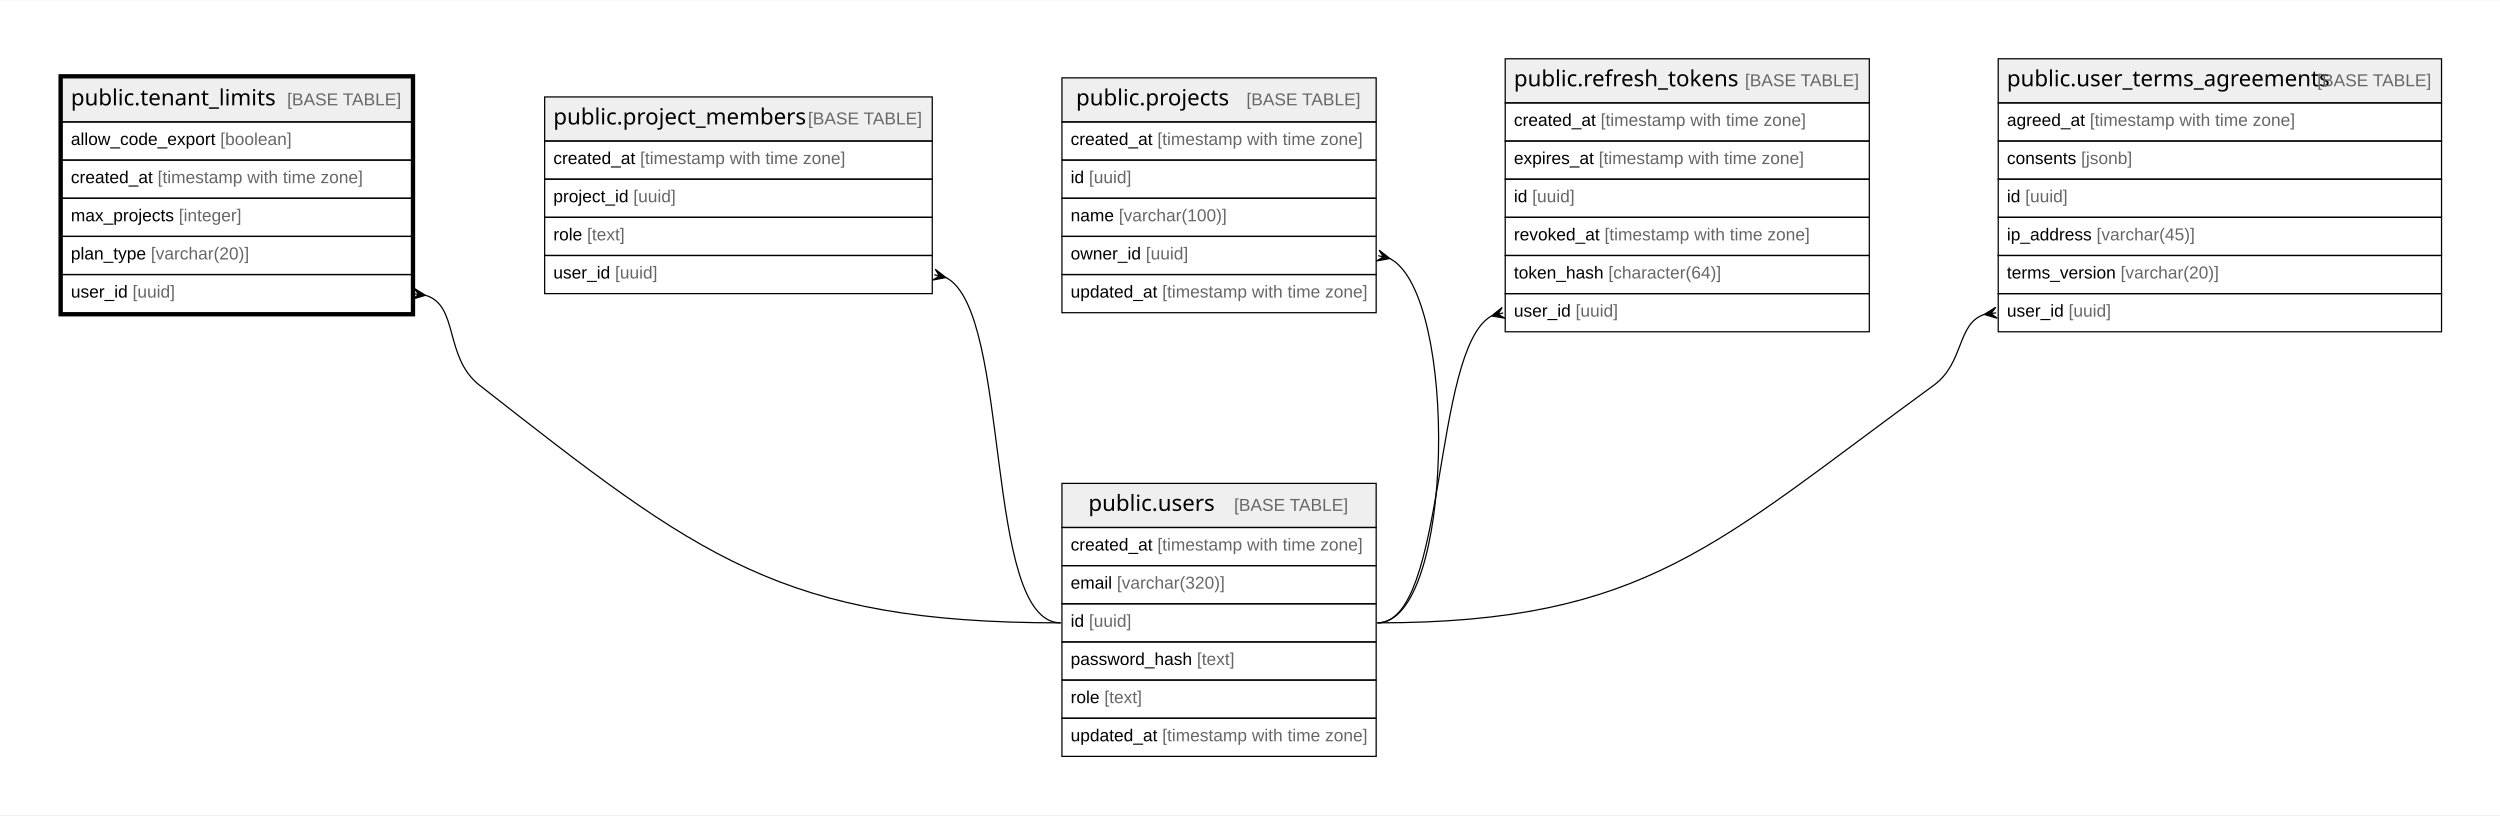
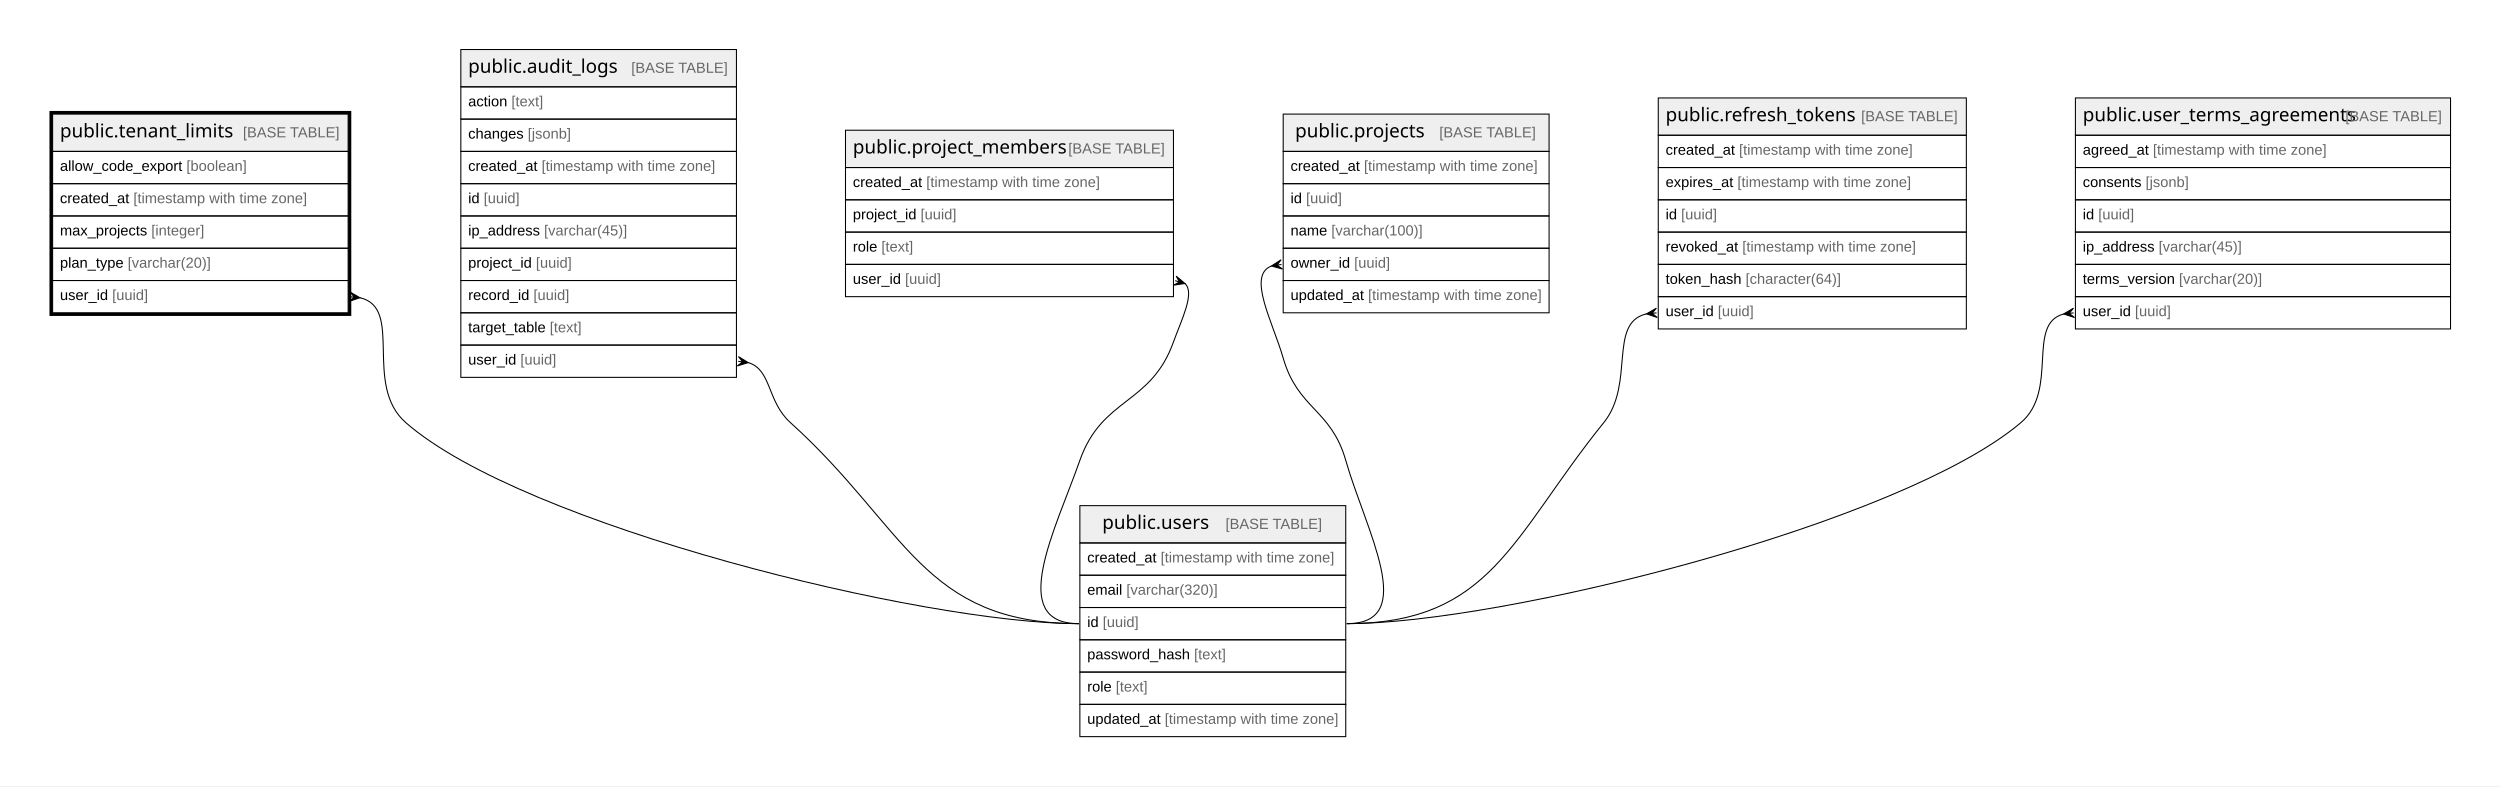
- <svg xmlns="http://www.w3.org/2000/svg" width="2018pt" height="658pt" viewBox="0.00 0.00 2018.34 657.60">
-   <g id="graph0" class="graph" transform="scale(1 1) rotate(0) translate(4 653.6)">
-     <polygon fill="white" stroke="none" points="-4,4 -4,-653.6 2014.34,-653.6 2014.34,4 -4,4" />
+ <svg xmlns="http://www.w3.org/2000/svg" width="2385pt" height="750pt" viewBox="0.00 0.00 2385.34 750.00">
+   <g id="graph0" class="graph" transform="scale(1 1) rotate(0) translate(4 746)">
+     <polygon fill="white" stroke="none" points="-4,4 -4,-746 2381.34,-746 2381.34,4 -4,4" />
    <g id="node1" class="node">
-       <polygon fill="#efefef" stroke="none" points="46.2,-555.4 46.2,-591 328.17,-591 328.17,-555.4 46.2,-555.4" />
-       <polygon fill="none" stroke="black" points="46.2,-555.4 46.2,-591 328.17,-591 328.17,-555.4 46.2,-555.4" />
-       <text text-anchor="start" x="53.2" y="-568.8" font-family="Arial Bold" font-size="18.00">public.tenant_limits</text>
-       <text text-anchor="start" x="196.68" y="-568.8" font-family="Arial" font-size="14.00">    </text>
-       <text text-anchor="start" x="227.8" y="-568.8" font-family="Arial" font-size="14.00" fill="#666666">[BASE TABLE]</text>
-       <polygon fill="none" stroke="black" points="46.2,-524.6 46.2,-555.4 328.17,-555.4 328.17,-524.6 46.2,-524.6" />
-       <text text-anchor="start" x="53.2" y="-536.8" font-family="Arial" font-size="14.00">allow_code_export </text>
-       <text text-anchor="start" x="173.83" y="-536.8" font-family="Arial" font-size="14.00" fill="#666666">[boolean]</text>
-       <polygon fill="none" stroke="black" points="46.2,-493.8 46.2,-524.6 328.17,-524.6 328.17,-493.8 46.2,-493.8" />
-       <text text-anchor="start" x="53.2" y="-506" font-family="Arial" font-size="14.00">created_at </text>
-       <text text-anchor="start" x="123.25" y="-506" font-family="Arial" font-size="14.00" fill="#666666">[timestamp with time zone]</text>
-       <polygon fill="none" stroke="black" points="46.2,-463 46.2,-493.8 328.17,-493.8 328.17,-463 46.2,-463" />
-       <text text-anchor="start" x="53.2" y="-475.2" font-family="Arial" font-size="14.00">max_projects </text>
-       <text text-anchor="start" x="140.34" y="-475.2" font-family="Arial" font-size="14.00" fill="#666666">[integer]</text>
-       <polygon fill="none" stroke="black" points="46.2,-432.2 46.2,-463 328.17,-463 328.17,-432.2 46.2,-432.2" />
-       <text text-anchor="start" x="53.2" y="-444.4" font-family="Arial" font-size="14.00">plan_type </text>
-       <text text-anchor="start" x="117.81" y="-444.4" font-family="Arial" font-size="14.00" fill="#666666">[varchar(20)]</text>
-       <polygon fill="none" stroke="black" points="46.2,-401.4 46.2,-432.2 328.17,-432.2 328.17,-401.4 46.2,-401.4" />
-       <text text-anchor="start" x="53.2" y="-413.6" font-family="Arial" font-size="14.00">user_id </text>
-       <text text-anchor="start" x="103.01" y="-413.6" font-family="Arial" font-size="14.00" fill="#666666">[uuid]</text>
-       <polygon fill="none" stroke="black" stroke-width="3" points="44.7,-399.9 44.7,-592.5 329.67,-592.5 329.67,-399.9 44.7,-399.9" />
+       <polygon fill="#efefef" stroke="none" points="46.2,-601.6 46.2,-637.2 328.17,-637.2 328.17,-601.6 46.2,-601.6" />
+       <polygon fill="none" stroke="black" points="46.2,-601.6 46.2,-637.2 328.17,-637.2 328.17,-601.6 46.2,-601.6" />
+       <text text-anchor="start" x="53.2" y="-615" font-family="Arial Bold" font-size="18.00">public.tenant_limits</text>
+       <text text-anchor="start" x="196.68" y="-615" font-family="Arial" font-size="14.00">    </text>
+       <text text-anchor="start" x="227.8" y="-615" font-family="Arial" font-size="14.00" fill="#666666">[BASE TABLE]</text>
+       <polygon fill="none" stroke="black" points="46.2,-570.8 46.2,-601.6 328.17,-601.6 328.17,-570.8 46.2,-570.8" />
+       <text text-anchor="start" x="53.2" y="-583" font-family="Arial" font-size="14.00">allow_code_export </text>
+       <text text-anchor="start" x="173.83" y="-583" font-family="Arial" font-size="14.00" fill="#666666">[boolean]</text>
+       <polygon fill="none" stroke="black" points="46.2,-540 46.2,-570.8 328.17,-570.8 328.17,-540 46.2,-540" />
+       <text text-anchor="start" x="53.2" y="-552.2" font-family="Arial" font-size="14.00">created_at </text>
+       <text text-anchor="start" x="123.25" y="-552.2" font-family="Arial" font-size="14.00" fill="#666666">[timestamp with time zone]</text>
+       <polygon fill="none" stroke="black" points="46.2,-509.2 46.2,-540 328.17,-540 328.17,-509.2 46.2,-509.2" />
+       <text text-anchor="start" x="53.2" y="-521.4" font-family="Arial" font-size="14.00">max_projects </text>
+       <text text-anchor="start" x="140.34" y="-521.4" font-family="Arial" font-size="14.00" fill="#666666">[integer]</text>
+       <polygon fill="none" stroke="black" points="46.2,-478.4 46.2,-509.2 328.17,-509.2 328.17,-478.4 46.2,-478.4" />
+       <text text-anchor="start" x="53.2" y="-490.6" font-family="Arial" font-size="14.00">plan_type </text>
+       <text text-anchor="start" x="117.81" y="-490.6" font-family="Arial" font-size="14.00" fill="#666666">[varchar(20)]</text>
+       <polygon fill="none" stroke="black" points="46.2,-447.6 46.2,-478.4 328.17,-478.4 328.17,-447.6 46.2,-447.6" />
+       <text text-anchor="start" x="53.2" y="-459.8" font-family="Arial" font-size="14.00">user_id </text>
+       <text text-anchor="start" x="103.01" y="-459.8" font-family="Arial" font-size="14.00" fill="#666666">[uuid]</text>
+       <polygon fill="none" stroke="black" stroke-width="3" points="44.7,-446.1 44.7,-638.7 329.67,-638.7 329.67,-446.1 44.7,-446.1" />
    </g>
    <g id="node2" class="node">
-       <polygon fill="#efefef" stroke="none" points="853.34,-228 853.34,-263.6 1107.03,-263.6 1107.03,-228 853.34,-228" />
-       <polygon fill="none" stroke="black" points="853.34,-228 853.34,-263.6 1107.03,-263.6 1107.03,-228 853.34,-228" />
-       <text text-anchor="start" x="874.7" y="-241.4" font-family="Arial Bold" font-size="18.00">public.users</text>
-       <text text-anchor="start" x="961.18" y="-241.4" font-family="Arial" font-size="14.00">    </text>
-       <text text-anchor="start" x="992.3" y="-241.4" font-family="Arial" font-size="14.00" fill="#666666">[BASE TABLE]</text>
-       <polygon fill="none" stroke="black" points="853.34,-197.2 853.34,-228 1107.03,-228 1107.03,-197.2 853.34,-197.2" />
-       <text text-anchor="start" x="860.34" y="-209.4" font-family="Arial" font-size="14.00">created_at </text>
-       <text text-anchor="start" x="930.39" y="-209.4" font-family="Arial" font-size="14.00" fill="#666666">[timestamp with time zone]</text>
-       <polygon fill="none" stroke="black" points="853.34,-166.4 853.34,-197.2 1107.03,-197.2 1107.03,-166.4 853.34,-166.4" />
-       <text text-anchor="start" x="860.34" y="-178.6" font-family="Arial" font-size="14.00">email </text>
-       <text text-anchor="start" x="897.69" y="-178.6" font-family="Arial" font-size="14.00" fill="#666666">[varchar(320)]</text>
-       <polygon fill="none" stroke="black" points="853.34,-135.6 853.34,-166.4 1107.03,-166.4 1107.03,-135.6 853.34,-135.6" />
-       <text text-anchor="start" x="860.34" y="-147.8" font-family="Arial" font-size="14.00">id </text>
-       <text text-anchor="start" x="875.13" y="-147.8" font-family="Arial" font-size="14.00" fill="#666666">[uuid]</text>
-       <polygon fill="none" stroke="black" points="853.34,-104.8 853.34,-135.6 1107.03,-135.6 1107.03,-104.8 853.34,-104.8" />
-       <text text-anchor="start" x="860.34" y="-117" font-family="Arial" font-size="14.00">password_hash </text>
-       <text text-anchor="start" x="962.3" y="-117" font-family="Arial" font-size="14.00" fill="#666666">[text]</text>
-       <polygon fill="none" stroke="black" points="853.34,-74 853.34,-104.8 1107.03,-104.8 1107.03,-74 853.34,-74" />
-       <text text-anchor="start" x="860.34" y="-86.2" font-family="Arial" font-size="14.00">role </text>
-       <text text-anchor="start" x="887.58" y="-86.2" font-family="Arial" font-size="14.00" fill="#666666">[text]</text>
-       <polygon fill="none" stroke="black" points="853.34,-43.2 853.34,-74 1107.03,-74 1107.03,-43.2 853.34,-43.2" />
-       <text text-anchor="start" x="860.34" y="-55.4" font-family="Arial" font-size="14.00">updated_at </text>
-       <text text-anchor="start" x="934.3" y="-55.4" font-family="Arial" font-size="14.00" fill="#666666">[timestamp with time zone]</text>
+       <polygon fill="#efefef" stroke="none" points="1026.34,-228 1026.34,-263.6 1280.03,-263.6 1280.03,-228 1026.34,-228" />
+       <polygon fill="none" stroke="black" points="1026.34,-228 1026.34,-263.6 1280.03,-263.6 1280.03,-228 1026.34,-228" />
+       <text text-anchor="start" x="1047.7" y="-241.4" font-family="Arial Bold" font-size="18.00">public.users</text>
+       <text text-anchor="start" x="1134.18" y="-241.4" font-family="Arial" font-size="14.00">    </text>
+       <text text-anchor="start" x="1165.3" y="-241.4" font-family="Arial" font-size="14.00" fill="#666666">[BASE TABLE]</text>
+       <polygon fill="none" stroke="black" points="1026.34,-197.2 1026.34,-228 1280.03,-228 1280.03,-197.2 1026.34,-197.2" />
+       <text text-anchor="start" x="1033.34" y="-209.4" font-family="Arial" font-size="14.00">created_at </text>
+       <text text-anchor="start" x="1103.39" y="-209.4" font-family="Arial" font-size="14.00" fill="#666666">[timestamp with time zone]</text>
+       <polygon fill="none" stroke="black" points="1026.34,-166.4 1026.34,-197.2 1280.03,-197.2 1280.03,-166.4 1026.34,-166.4" />
+       <text text-anchor="start" x="1033.34" y="-178.6" font-family="Arial" font-size="14.00">email </text>
+       <text text-anchor="start" x="1070.69" y="-178.6" font-family="Arial" font-size="14.00" fill="#666666">[varchar(320)]</text>
+       <polygon fill="none" stroke="black" points="1026.34,-135.6 1026.34,-166.4 1280.03,-166.4 1280.03,-135.6 1026.34,-135.6" />
+       <text text-anchor="start" x="1033.34" y="-147.8" font-family="Arial" font-size="14.00">id </text>
+       <text text-anchor="start" x="1048.13" y="-147.8" font-family="Arial" font-size="14.00" fill="#666666">[uuid]</text>
+       <polygon fill="none" stroke="black" points="1026.34,-104.8 1026.34,-135.6 1280.03,-135.6 1280.03,-104.8 1026.34,-104.8" />
+       <text text-anchor="start" x="1033.34" y="-117" font-family="Arial" font-size="14.00">password_hash </text>
+       <text text-anchor="start" x="1135.3" y="-117" font-family="Arial" font-size="14.00" fill="#666666">[text]</text>
+       <polygon fill="none" stroke="black" points="1026.34,-74 1026.34,-104.8 1280.03,-104.8 1280.03,-74 1026.34,-74" />
+       <text text-anchor="start" x="1033.34" y="-86.2" font-family="Arial" font-size="14.00">role </text>
+       <text text-anchor="start" x="1060.58" y="-86.2" font-family="Arial" font-size="14.00" fill="#666666">[text]</text>
+       <polygon fill="none" stroke="black" points="1026.34,-43.2 1026.34,-74 1280.03,-74 1280.03,-43.2 1026.34,-43.2" />
+       <text text-anchor="start" x="1033.34" y="-55.4" font-family="Arial" font-size="14.00">updated_at </text>
+       <text text-anchor="start" x="1107.3" y="-55.4" font-family="Arial" font-size="14.00" fill="#666666">[timestamp with time zone]</text>
    </g>
    <g id="edge1" class="edge">
-       <path fill="none" stroke="black" d="M339.5,-415.47C366.71,-407.48 354.25,-365.45 383.19,-342.8 560.57,-203.94 627.08,-151 852.34,-151" />
-       <polygon fill="black" stroke="black" points="339.42,-415.48 328.93,-412.29 334.13,-416.16 329.83,-416.71 329.83,-416.71 329.83,-416.71 334.13,-416.16 330.08,-421.22 339.42,-415.48" />
+       <path fill="none" stroke="black" d="M339.48,-461.96C381.69,-452.35 342.05,-378.83 383.19,-342.8 495.22,-244.67 876.41,-151 1025.34,-151" />
+       <polygon fill="black" stroke="black" points="339.45,-461.96 329.05,-458.49 334.15,-462.5 329.84,-462.93 329.84,-462.93 329.84,-462.93 334.15,-462.5 329.96,-467.44 339.45,-461.96" />
    </g>
    <g id="node3" class="node">
-       <polygon fill="#efefef" stroke="none" points="435.72,-540 435.72,-575.6 748.65,-575.6 748.65,-540 435.72,-540" />
-       <polygon fill="none" stroke="black" points="435.72,-540 435.72,-575.6 748.65,-575.6 748.65,-540 435.72,-540" />
-       <text text-anchor="start" x="442.72" y="-553.4" font-family="Arial Bold" font-size="18.00">public.project_members</text>
-       <text text-anchor="start" x="617.16" y="-553.4" font-family="Arial" font-size="14.00">    </text>
-       <text text-anchor="start" x="648.28" y="-553.4" font-family="Arial" font-size="14.00" fill="#666666">[BASE TABLE]</text>
-       <polygon fill="none" stroke="black" points="435.72,-509.2 435.72,-540 748.65,-540 748.65,-509.2 435.72,-509.2" />
-       <text text-anchor="start" x="442.72" y="-521.4" font-family="Arial" font-size="14.00">created_at </text>
-       <text text-anchor="start" x="512.77" y="-521.4" font-family="Arial" font-size="14.00" fill="#666666">[timestamp with time zone]</text>
-       <polygon fill="none" stroke="black" points="435.72,-478.4 435.72,-509.2 748.65,-509.2 748.65,-478.4 435.72,-478.4" />
-       <text text-anchor="start" x="442.72" y="-490.6" font-family="Arial" font-size="14.00">project_id </text>
-       <text text-anchor="start" x="507.31" y="-490.6" font-family="Arial" font-size="14.00" fill="#666666">[uuid]</text>
-       <polygon fill="none" stroke="black" points="435.72,-447.6 435.72,-478.4 748.65,-478.4 748.65,-447.6 435.72,-447.6" />
-       <text text-anchor="start" x="442.72" y="-459.8" font-family="Arial" font-size="14.00">role </text>
-       <text text-anchor="start" x="469.95" y="-459.8" font-family="Arial" font-size="14.00" fill="#666666">[text]</text>
-       <polygon fill="none" stroke="black" points="435.72,-416.8 435.72,-447.6 748.65,-447.6 748.65,-416.8 435.72,-416.8" />
-       <text text-anchor="start" x="442.72" y="-429" font-family="Arial" font-size="14.00">user_id </text>
-       <text text-anchor="start" x="492.52" y="-429" font-family="Arial" font-size="14.00" fill="#666666">[uuid]</text>
+       <polygon fill="#efefef" stroke="none" points="435.7,-663.2 435.7,-698.8 698.67,-698.8 698.67,-663.2 435.7,-663.2" />
+       <polygon fill="none" stroke="black" points="435.7,-663.2 435.7,-698.8 698.67,-698.8 698.67,-663.2 435.7,-663.2" />
+       <text text-anchor="start" x="442.7" y="-676.6" font-family="Arial Bold" font-size="18.00">public.audit_logs</text>
+       <text text-anchor="start" x="567.18" y="-676.6" font-family="Arial" font-size="14.00">    </text>
+       <text text-anchor="start" x="598.3" y="-676.6" font-family="Arial" font-size="14.00" fill="#666666">[BASE TABLE]</text>
+       <polygon fill="none" stroke="black" points="435.7,-632.4 435.7,-663.2 698.67,-663.2 698.67,-632.4 435.7,-632.4" />
+       <text text-anchor="start" x="442.7" y="-644.6" font-family="Arial" font-size="14.00">action </text>
+       <text text-anchor="start" x="483.94" y="-644.6" font-family="Arial" font-size="14.00" fill="#666666">[text]</text>
+       <polygon fill="none" stroke="black" points="435.7,-601.6 435.7,-632.4 698.67,-632.4 698.67,-601.6 435.7,-601.6" />
+       <text text-anchor="start" x="442.7" y="-613.8" font-family="Arial" font-size="14.00">changes </text>
+       <text text-anchor="start" x="499.52" y="-613.8" font-family="Arial" font-size="14.00" fill="#666666">[jsonb]</text>
+       <polygon fill="none" stroke="black" points="435.7,-570.8 435.7,-601.6 698.67,-601.6 698.67,-570.8 435.7,-570.8" />
+       <text text-anchor="start" x="442.7" y="-583" font-family="Arial" font-size="14.00">created_at </text>
+       <text text-anchor="start" x="512.74" y="-583" font-family="Arial" font-size="14.00" fill="#666666">[timestamp with time zone]</text>
+       <polygon fill="none" stroke="black" points="435.7,-540 435.7,-570.8 698.67,-570.8 698.67,-540 435.7,-540" />
+       <text text-anchor="start" x="442.7" y="-552.2" font-family="Arial" font-size="14.00">id </text>
+       <text text-anchor="start" x="457.48" y="-552.2" font-family="Arial" font-size="14.00" fill="#666666">[uuid]</text>
+       <polygon fill="none" stroke="black" points="435.7,-509.2 435.7,-540 698.67,-540 698.67,-509.2 435.7,-509.2" />
+       <text text-anchor="start" x="442.7" y="-521.4" font-family="Arial" font-size="14.00">ip_address </text>
+       <text text-anchor="start" x="515.08" y="-521.4" font-family="Arial" font-size="14.00" fill="#666666">[varchar(45)]</text>
+       <polygon fill="none" stroke="black" points="435.7,-478.4 435.7,-509.2 698.67,-509.2 698.67,-478.4 435.7,-478.4" />
+       <text text-anchor="start" x="442.7" y="-490.6" font-family="Arial" font-size="14.00">project_id </text>
+       <text text-anchor="start" x="507.29" y="-490.6" font-family="Arial" font-size="14.00" fill="#666666">[uuid]</text>
+       <polygon fill="none" stroke="black" points="435.7,-447.6 435.7,-478.4 698.67,-478.4 698.67,-447.6 435.7,-447.6" />
+       <text text-anchor="start" x="442.7" y="-459.8" font-family="Arial" font-size="14.00">record_id </text>
+       <text text-anchor="start" x="504.95" y="-459.8" font-family="Arial" font-size="14.00" fill="#666666">[uuid]</text>
+       <polygon fill="none" stroke="black" points="435.7,-416.8 435.7,-447.6 698.67,-447.6 698.67,-416.8 435.7,-416.8" />
+       <text text-anchor="start" x="442.7" y="-429" font-family="Arial" font-size="14.00">target_table </text>
+       <text text-anchor="start" x="520.53" y="-429" font-family="Arial" font-size="14.00" fill="#666666">[text]</text>
+       <polygon fill="none" stroke="black" points="435.7,-386 435.7,-416.8 698.67,-416.8 698.67,-386 435.7,-386" />
+       <text text-anchor="start" x="442.7" y="-398.2" font-family="Arial" font-size="14.00">user_id </text>
+       <text text-anchor="start" x="492.5" y="-398.2" font-family="Arial" font-size="14.00" fill="#666666">[uuid]</text>
    </g>
    <g id="edge2" class="edge">
-       <path fill="none" stroke="black" d="M759.73,-429.77C813.15,-402.28 789.46,-151 852.34,-151" />
-       <polygon fill="black" stroke="black" points="759.7,-429.78 748.92,-427.75 754.51,-431.03 750.3,-432.04 750.3,-432.04 750.3,-432.04 754.51,-431.03 751.03,-436.5 759.7,-429.78" />
+       <path fill="none" stroke="black" d="M709.79,-400.1C732.38,-393.5 727.55,-363.22 750.19,-342.8 860.86,-242.94 876.27,-151 1025.34,-151" />
+       <polygon fill="black" stroke="black" points="709.92,-400.08 699.43,-396.89 704.63,-400.76 700.34,-401.31 700.34,-401.31 700.34,-401.31 704.63,-400.76 700.58,-405.82 709.92,-400.08" />
    </g>
    <g id="node4" class="node">
-       <polygon fill="#efefef" stroke="none" points="853.34,-555.4 853.34,-591 1107.03,-591 1107.03,-555.4 853.34,-555.4" />
-       <polygon fill="none" stroke="black" points="853.34,-555.4 853.34,-591 1107.03,-591 1107.03,-555.4 853.34,-555.4" />
-       <text text-anchor="start" x="864.71" y="-568.8" font-family="Arial Bold" font-size="18.00">public.projects</text>
-       <text text-anchor="start" x="971.18" y="-568.8" font-family="Arial" font-size="14.00">    </text>
-       <text text-anchor="start" x="1002.29" y="-568.8" font-family="Arial" font-size="14.00" fill="#666666">[BASE TABLE]</text>
-       <polygon fill="none" stroke="black" points="853.34,-524.6 853.34,-555.4 1107.03,-555.4 1107.03,-524.6 853.34,-524.6" />
-       <text text-anchor="start" x="860.34" y="-536.8" font-family="Arial" font-size="14.00">created_at </text>
-       <text text-anchor="start" x="930.39" y="-536.8" font-family="Arial" font-size="14.00" fill="#666666">[timestamp with time zone]</text>
-       <polygon fill="none" stroke="black" points="853.34,-493.8 853.34,-524.6 1107.03,-524.6 1107.03,-493.8 853.34,-493.8" />
-       <text text-anchor="start" x="860.34" y="-506" font-family="Arial" font-size="14.00">id </text>
-       <text text-anchor="start" x="875.13" y="-506" font-family="Arial" font-size="14.00" fill="#666666">[uuid]</text>
-       <polygon fill="none" stroke="black" points="853.34,-463 853.34,-493.8 1107.03,-493.8 1107.03,-463 853.34,-463" />
-       <text text-anchor="start" x="860.34" y="-475.2" font-family="Arial" font-size="14.00">name </text>
-       <text text-anchor="start" x="899.25" y="-475.2" font-family="Arial" font-size="14.00" fill="#666666">[varchar(100)]</text>
-       <polygon fill="none" stroke="black" points="853.34,-432.2 853.34,-463 1107.03,-463 1107.03,-432.2 853.34,-432.2" />
-       <text text-anchor="start" x="860.34" y="-444.4" font-family="Arial" font-size="14.00">owner_id </text>
-       <text text-anchor="start" x="921.05" y="-444.4" font-family="Arial" font-size="14.00" fill="#666666">[uuid]</text>
-       <polygon fill="none" stroke="black" points="853.34,-401.4 853.34,-432.2 1107.03,-432.2 1107.03,-401.4 853.34,-401.4" />
-       <text text-anchor="start" x="860.34" y="-413.6" font-family="Arial" font-size="14.00">updated_at </text>
-       <text text-anchor="start" x="934.3" y="-413.6" font-family="Arial" font-size="14.00" fill="#666666">[timestamp with time zone]</text>
+       <polygon fill="#efefef" stroke="none" points="802.72,-586.2 802.72,-621.8 1115.65,-621.8 1115.65,-586.2 802.72,-586.2" />
+       <polygon fill="none" stroke="black" points="802.72,-586.2 802.72,-621.8 1115.65,-621.8 1115.65,-586.2 802.72,-586.2" />
+       <text text-anchor="start" x="809.72" y="-599.6" font-family="Arial Bold" font-size="18.00">public.project_members</text>
+       <text text-anchor="start" x="984.16" y="-599.6" font-family="Arial" font-size="14.00">    </text>
+       <text text-anchor="start" x="1015.28" y="-599.6" font-family="Arial" font-size="14.00" fill="#666666">[BASE TABLE]</text>
+       <polygon fill="none" stroke="black" points="802.72,-555.4 802.72,-586.2 1115.65,-586.2 1115.65,-555.4 802.72,-555.4" />
+       <text text-anchor="start" x="809.72" y="-567.6" font-family="Arial" font-size="14.00">created_at </text>
+       <text text-anchor="start" x="879.77" y="-567.6" font-family="Arial" font-size="14.00" fill="#666666">[timestamp with time zone]</text>
+       <polygon fill="none" stroke="black" points="802.72,-524.6 802.72,-555.4 1115.65,-555.4 1115.65,-524.6 802.72,-524.6" />
+       <text text-anchor="start" x="809.72" y="-536.8" font-family="Arial" font-size="14.00">project_id </text>
+       <text text-anchor="start" x="874.31" y="-536.8" font-family="Arial" font-size="14.00" fill="#666666">[uuid]</text>
+       <polygon fill="none" stroke="black" points="802.72,-493.8 802.72,-524.6 1115.65,-524.6 1115.65,-493.8 802.72,-493.8" />
+       <text text-anchor="start" x="809.72" y="-506" font-family="Arial" font-size="14.00">role </text>
+       <text text-anchor="start" x="836.95" y="-506" font-family="Arial" font-size="14.00" fill="#666666">[text]</text>
+       <polygon fill="none" stroke="black" points="802.72,-463 802.72,-493.8 1115.65,-493.8 1115.65,-463 802.72,-463" />
+       <text text-anchor="start" x="809.72" y="-475.2" font-family="Arial" font-size="14.00">user_id </text>
+       <text text-anchor="start" x="859.52" y="-475.2" font-family="Arial" font-size="14.00" fill="#666666">[uuid]</text>
    </g>
    <g id="edge3" class="edge">
-       <path fill="none" stroke="black" d="M1117.9,-445.21C1173.75,-417.14 1170.46,-151 1108.03,-151" />
-       <polygon fill="black" stroke="black" points="1118.07,-445.17 1107.29,-443.15 1112.89,-446.43 1108.68,-447.44 1108.68,-447.44 1108.68,-447.44 1112.89,-446.43 1109.41,-451.9 1118.07,-445.17" />
+       <path fill="none" stroke="black" d="M1126.43,-475.6C1136.7,-466.97 1122.91,-440.12 1115.65,-419.8 1094.13,-359.51 1047.55,-367.2 1026.34,-306.8 1003.41,-241.46 956.1,-151 1025.34,-151" />
+       <polygon fill="black" stroke="black" points="1126.59,-475.56 1115.74,-473.98 1121.46,-477.02 1117.3,-478.22 1117.3,-478.22 1117.3,-478.22 1121.46,-477.02 1118.21,-482.63 1126.59,-475.56" />
    </g>
    <g id="node5" class="node">
-       <polygon fill="#efefef" stroke="none" points="1211.21,-570.8 1211.21,-606.4 1505.16,-606.4 1505.16,-570.8 1211.21,-570.8" />
-       <polygon fill="none" stroke="black" points="1211.21,-570.8 1211.21,-606.4 1505.16,-606.4 1505.16,-570.8 1211.21,-570.8" />
-       <text text-anchor="start" x="1218.21" y="-584.2" font-family="Arial Bold" font-size="18.00">public.refresh_tokens</text>
-       <text text-anchor="start" x="1373.67" y="-584.2" font-family="Arial" font-size="14.00">    </text>
-       <text text-anchor="start" x="1404.78" y="-584.2" font-family="Arial" font-size="14.00" fill="#666666">[BASE TABLE]</text>
-       <polygon fill="none" stroke="black" points="1211.21,-540 1211.21,-570.8 1505.16,-570.8 1505.16,-540 1211.21,-540" />
-       <text text-anchor="start" x="1218.21" y="-552.2" font-family="Arial" font-size="14.00">created_at </text>
-       <text text-anchor="start" x="1288.26" y="-552.2" font-family="Arial" font-size="14.00" fill="#666666">[timestamp with time zone]</text>
-       <polygon fill="none" stroke="black" points="1211.21,-509.2 1211.21,-540 1505.16,-540 1505.16,-509.2 1211.21,-509.2" />
-       <text text-anchor="start" x="1218.21" y="-521.4" font-family="Arial" font-size="14.00">expires_at </text>
-       <text text-anchor="start" x="1286.7" y="-521.4" font-family="Arial" font-size="14.00" fill="#666666">[timestamp with time zone]</text>
-       <polygon fill="none" stroke="black" points="1211.21,-478.4 1211.21,-509.2 1505.16,-509.2 1505.16,-478.4 1211.21,-478.4" />
-       <text text-anchor="start" x="1218.21" y="-490.6" font-family="Arial" font-size="14.00">id </text>
-       <text text-anchor="start" x="1233" y="-490.6" font-family="Arial" font-size="14.00" fill="#666666">[uuid]</text>
-       <polygon fill="none" stroke="black" points="1211.21,-447.6 1211.21,-478.4 1505.16,-478.4 1505.16,-447.6 1211.21,-447.6" />
-       <text text-anchor="start" x="1218.21" y="-459.8" font-family="Arial" font-size="14.00">revoked_at </text>
-       <text text-anchor="start" x="1291.37" y="-459.8" font-family="Arial" font-size="14.00" fill="#666666">[timestamp with time zone]</text>
-       <polygon fill="none" stroke="black" points="1211.21,-416.8 1211.21,-447.6 1505.16,-447.6 1505.16,-416.8 1211.21,-416.8" />
-       <text text-anchor="start" x="1218.21" y="-429" font-family="Arial" font-size="14.00">token_hash </text>
-       <text text-anchor="start" x="1294.5" y="-429" font-family="Arial" font-size="14.00" fill="#666666">[character(64)]</text>
-       <polygon fill="none" stroke="black" points="1211.21,-386 1211.21,-416.8 1505.16,-416.8 1505.16,-386 1211.21,-386" />
-       <text text-anchor="start" x="1218.21" y="-398.2" font-family="Arial" font-size="14.00">user_id </text>
-       <text text-anchor="start" x="1268.02" y="-398.2" font-family="Arial" font-size="14.00" fill="#666666">[uuid]</text>
+       <polygon fill="#efefef" stroke="none" points="1220.34,-601.6 1220.34,-637.2 1474.03,-637.2 1474.03,-601.6 1220.34,-601.6" />
+       <polygon fill="none" stroke="black" points="1220.34,-601.6 1220.34,-637.2 1474.03,-637.2 1474.03,-601.6 1220.34,-601.6" />
+       <text text-anchor="start" x="1231.71" y="-615" font-family="Arial Bold" font-size="18.00">public.projects</text>
+       <text text-anchor="start" x="1338.18" y="-615" font-family="Arial" font-size="14.00">    </text>
+       <text text-anchor="start" x="1369.29" y="-615" font-family="Arial" font-size="14.00" fill="#666666">[BASE TABLE]</text>
+       <polygon fill="none" stroke="black" points="1220.34,-570.8 1220.34,-601.6 1474.03,-601.6 1474.03,-570.8 1220.34,-570.8" />
+       <text text-anchor="start" x="1227.34" y="-583" font-family="Arial" font-size="14.00">created_at </text>
+       <text text-anchor="start" x="1297.39" y="-583" font-family="Arial" font-size="14.00" fill="#666666">[timestamp with time zone]</text>
+       <polygon fill="none" stroke="black" points="1220.34,-540 1220.34,-570.8 1474.03,-570.8 1474.03,-540 1220.34,-540" />
+       <text text-anchor="start" x="1227.34" y="-552.2" font-family="Arial" font-size="14.00">id </text>
+       <text text-anchor="start" x="1242.13" y="-552.2" font-family="Arial" font-size="14.00" fill="#666666">[uuid]</text>
+       <polygon fill="none" stroke="black" points="1220.34,-509.2 1220.34,-540 1474.03,-540 1474.03,-509.2 1220.34,-509.2" />
+       <text text-anchor="start" x="1227.34" y="-521.4" font-family="Arial" font-size="14.00">name </text>
+       <text text-anchor="start" x="1266.25" y="-521.4" font-family="Arial" font-size="14.00" fill="#666666">[varchar(100)]</text>
+       <polygon fill="none" stroke="black" points="1220.34,-478.4 1220.34,-509.2 1474.03,-509.2 1474.03,-478.4 1220.34,-478.4" />
+       <text text-anchor="start" x="1227.34" y="-490.6" font-family="Arial" font-size="14.00">owner_id </text>
+       <text text-anchor="start" x="1288.05" y="-490.6" font-family="Arial" font-size="14.00" fill="#666666">[uuid]</text>
+       <polygon fill="none" stroke="black" points="1220.34,-447.6 1220.34,-478.4 1474.03,-478.4 1474.03,-447.6 1220.34,-447.6" />
+       <text text-anchor="start" x="1227.34" y="-459.8" font-family="Arial" font-size="14.00">updated_at </text>
+       <text text-anchor="start" x="1301.3" y="-459.8" font-family="Arial" font-size="14.00" fill="#666666">[timestamp with time zone]</text>
    </g>
    <g id="edge4" class="edge">
-       <path fill="none" stroke="black" d="M1200.12,-398.76C1152.01,-372 1164.49,-151 1108.03,-151" />
-       <polygon fill="black" stroke="black" points="1200.22,-398.78 1208.75,-405.67 1205.38,-400.13 1209.57,-401.23 1209.57,-401.23 1209.57,-401.23 1205.38,-400.13 1211.03,-396.96 1200.22,-398.78" />
+       <path fill="none" stroke="black" d="M1209.3,-492.28C1185.46,-483.53 1210.48,-438.71 1220.34,-404.4 1234.4,-355.54 1266.09,-355.7 1280.03,-306.8 1299,-240.21 1350.27,-151 1281.03,-151" />
+       <polygon fill="black" stroke="black" points="1209.13,-492.26 1218.34,-498.2 1214.4,-493.05 1218.68,-493.7 1218.68,-493.7 1218.68,-493.7 1214.4,-493.05 1219.69,-489.3 1209.13,-492.26" />
    </g>
    <g id="node6" class="node">
-       <polygon fill="#efefef" stroke="none" points="1609.23,-570.8 1609.23,-606.4 1967.14,-606.4 1967.14,-570.8 1609.23,-570.8" />
-       <polygon fill="none" stroke="black" points="1609.23,-570.8 1609.23,-606.4 1967.14,-606.4 1967.14,-570.8 1609.23,-570.8" />
-       <text text-anchor="start" x="1616.23" y="-584.2" font-family="Arial Bold" font-size="18.00">public.user_terms_agreements</text>
-       <text text-anchor="start" x="1835.65" y="-584.2" font-family="Arial" font-size="14.00">    </text>
-       <text text-anchor="start" x="1866.77" y="-584.2" font-family="Arial" font-size="14.00" fill="#666666">[BASE TABLE]</text>
-       <polygon fill="none" stroke="black" points="1609.23,-540 1609.23,-570.8 1967.14,-570.8 1967.14,-540 1609.23,-540" />
-       <text text-anchor="start" x="1616.23" y="-552.2" font-family="Arial" font-size="14.00">agreed_at </text>
-       <text text-anchor="start" x="1683.17" y="-552.2" font-family="Arial" font-size="14.00" fill="#666666">[timestamp with time zone]</text>
-       <polygon fill="none" stroke="black" points="1609.23,-509.2 1609.23,-540 1967.14,-540 1967.14,-509.2 1609.23,-509.2" />
-       <text text-anchor="start" x="1616.23" y="-521.4" font-family="Arial" font-size="14.00">consents </text>
-       <text text-anchor="start" x="1676.15" y="-521.4" font-family="Arial" font-size="14.00" fill="#666666">[jsonb]</text>
-       <polygon fill="none" stroke="black" points="1609.23,-478.4 1609.23,-509.2 1967.14,-509.2 1967.14,-478.4 1609.23,-478.4" />
-       <text text-anchor="start" x="1616.23" y="-490.6" font-family="Arial" font-size="14.00">id </text>
-       <text text-anchor="start" x="1631.01" y="-490.6" font-family="Arial" font-size="14.00" fill="#666666">[uuid]</text>
-       <polygon fill="none" stroke="black" points="1609.23,-447.6 1609.23,-478.4 1967.14,-478.4 1967.14,-447.6 1609.23,-447.6" />
-       <text text-anchor="start" x="1616.23" y="-459.8" font-family="Arial" font-size="14.00">ip_address </text>
-       <text text-anchor="start" x="1688.61" y="-459.8" font-family="Arial" font-size="14.00" fill="#666666">[varchar(45)]</text>
-       <polygon fill="none" stroke="black" points="1609.23,-416.8 1609.23,-447.6 1967.14,-447.6 1967.14,-416.8 1609.23,-416.8" />
-       <text text-anchor="start" x="1616.23" y="-429" font-family="Arial" font-size="14.00">terms_version </text>
-       <text text-anchor="start" x="1708.03" y="-429" font-family="Arial" font-size="14.00" fill="#666666">[varchar(20)]</text>
-       <polygon fill="none" stroke="black" points="1609.23,-386 1609.23,-416.8 1967.14,-416.8 1967.14,-386 1609.23,-386" />
-       <text text-anchor="start" x="1616.23" y="-398.2" font-family="Arial" font-size="14.00">user_id </text>
-       <text text-anchor="start" x="1666.03" y="-398.2" font-family="Arial" font-size="14.00" fill="#666666">[uuid]</text>
+       <polygon fill="#efefef" stroke="none" points="1578.21,-617 1578.21,-652.6 1872.16,-652.6 1872.16,-617 1578.21,-617" />
+       <polygon fill="none" stroke="black" points="1578.21,-617 1578.21,-652.6 1872.16,-652.6 1872.16,-617 1578.21,-617" />
+       <text text-anchor="start" x="1585.21" y="-630.4" font-family="Arial Bold" font-size="18.00">public.refresh_tokens</text>
+       <text text-anchor="start" x="1740.67" y="-630.4" font-family="Arial" font-size="14.00">    </text>
+       <text text-anchor="start" x="1771.78" y="-630.4" font-family="Arial" font-size="14.00" fill="#666666">[BASE TABLE]</text>
+       <polygon fill="none" stroke="black" points="1578.21,-586.2 1578.21,-617 1872.16,-617 1872.16,-586.2 1578.21,-586.2" />
+       <text text-anchor="start" x="1585.21" y="-598.4" font-family="Arial" font-size="14.00">created_at </text>
+       <text text-anchor="start" x="1655.26" y="-598.4" font-family="Arial" font-size="14.00" fill="#666666">[timestamp with time zone]</text>
+       <polygon fill="none" stroke="black" points="1578.21,-555.4 1578.21,-586.2 1872.16,-586.2 1872.16,-555.4 1578.21,-555.4" />
+       <text text-anchor="start" x="1585.21" y="-567.6" font-family="Arial" font-size="14.00">expires_at </text>
+       <text text-anchor="start" x="1653.7" y="-567.6" font-family="Arial" font-size="14.00" fill="#666666">[timestamp with time zone]</text>
+       <polygon fill="none" stroke="black" points="1578.21,-524.6 1578.21,-555.4 1872.16,-555.4 1872.16,-524.6 1578.21,-524.6" />
+       <text text-anchor="start" x="1585.21" y="-536.8" font-family="Arial" font-size="14.00">id </text>
+       <text text-anchor="start" x="1600" y="-536.8" font-family="Arial" font-size="14.00" fill="#666666">[uuid]</text>
+       <polygon fill="none" stroke="black" points="1578.21,-493.8 1578.21,-524.6 1872.16,-524.6 1872.16,-493.8 1578.21,-493.8" />
+       <text text-anchor="start" x="1585.21" y="-506" font-family="Arial" font-size="14.00">revoked_at </text>
+       <text text-anchor="start" x="1658.37" y="-506" font-family="Arial" font-size="14.00" fill="#666666">[timestamp with time zone]</text>
+       <polygon fill="none" stroke="black" points="1578.21,-463 1578.21,-493.8 1872.16,-493.8 1872.16,-463 1578.21,-463" />
+       <text text-anchor="start" x="1585.21" y="-475.2" font-family="Arial" font-size="14.00">token_hash </text>
+       <text text-anchor="start" x="1661.5" y="-475.2" font-family="Arial" font-size="14.00" fill="#666666">[character(64)]</text>
+       <polygon fill="none" stroke="black" points="1578.21,-432.2 1578.21,-463 1872.16,-463 1872.16,-432.2 1578.21,-432.2" />
+       <text text-anchor="start" x="1585.21" y="-444.4" font-family="Arial" font-size="14.00">user_id </text>
+       <text text-anchor="start" x="1635.02" y="-444.4" font-family="Arial" font-size="14.00" fill="#666666">[uuid]</text>
    </g>
    <g id="edge5" class="edge">
-       <path fill="none" stroke="black" d="M1598.13,-400.01C1575.77,-392.96 1581.95,-360.82 1557.19,-342.8 1381.65,-215.11 1325.09,-151 1108.03,-151" />
-       <polygon fill="black" stroke="black" points="1597.99,-399.99 1607.28,-405.81 1603.27,-400.72 1607.56,-401.31 1607.56,-401.31 1607.56,-401.31 1603.27,-400.72 1608.51,-396.9 1597.99,-399.99" />
+       <path fill="none" stroke="black" d="M1567.03,-446.57C1530,-438.16 1556.34,-380.09 1526.19,-342.8 1439.19,-235.23 1419.37,-151 1281.03,-151" />
+       <polygon fill="black" stroke="black" points="1566.93,-446.56 1576.43,-452.04 1572.24,-447.1 1576.55,-447.53 1576.55,-447.53 1576.55,-447.53 1572.24,-447.1 1577.33,-443.09 1566.93,-446.56" />
+     </g>
+     <g id="node7" class="node">
+       <polygon fill="#efefef" stroke="none" points="1976.23,-617 1976.23,-652.6 2334.14,-652.6 2334.14,-617 1976.23,-617" />
+       <polygon fill="none" stroke="black" points="1976.23,-617 1976.23,-652.6 2334.14,-652.6 2334.14,-617 1976.23,-617" />
+       <text text-anchor="start" x="1983.23" y="-630.4" font-family="Arial Bold" font-size="18.00">public.user_terms_agreements</text>
+       <text text-anchor="start" x="2202.65" y="-630.4" font-family="Arial" font-size="14.00">    </text>
+       <text text-anchor="start" x="2233.77" y="-630.4" font-family="Arial" font-size="14.00" fill="#666666">[BASE TABLE]</text>
+       <polygon fill="none" stroke="black" points="1976.23,-586.2 1976.23,-617 2334.14,-617 2334.14,-586.2 1976.23,-586.2" />
+       <text text-anchor="start" x="1983.23" y="-598.4" font-family="Arial" font-size="14.00">agreed_at </text>
+       <text text-anchor="start" x="2050.17" y="-598.4" font-family="Arial" font-size="14.00" fill="#666666">[timestamp with time zone]</text>
+       <polygon fill="none" stroke="black" points="1976.23,-555.4 1976.23,-586.2 2334.14,-586.2 2334.14,-555.4 1976.23,-555.4" />
+       <text text-anchor="start" x="1983.23" y="-567.6" font-family="Arial" font-size="14.00">consents </text>
+       <text text-anchor="start" x="2043.15" y="-567.6" font-family="Arial" font-size="14.00" fill="#666666">[jsonb]</text>
+       <polygon fill="none" stroke="black" points="1976.23,-524.6 1976.23,-555.4 2334.14,-555.4 2334.14,-524.6 1976.23,-524.6" />
+       <text text-anchor="start" x="1983.23" y="-536.8" font-family="Arial" font-size="14.00">id </text>
+       <text text-anchor="start" x="1998.01" y="-536.8" font-family="Arial" font-size="14.00" fill="#666666">[uuid]</text>
+       <polygon fill="none" stroke="black" points="1976.23,-493.8 1976.23,-524.6 2334.14,-524.6 2334.14,-493.8 1976.23,-493.8" />
+       <text text-anchor="start" x="1983.23" y="-506" font-family="Arial" font-size="14.00">ip_address </text>
+       <text text-anchor="start" x="2055.61" y="-506" font-family="Arial" font-size="14.00" fill="#666666">[varchar(45)]</text>
+       <polygon fill="none" stroke="black" points="1976.23,-463 1976.23,-493.8 2334.14,-493.8 2334.14,-463 1976.23,-463" />
+       <text text-anchor="start" x="1983.23" y="-475.2" font-family="Arial" font-size="14.00">terms_version </text>
+       <text text-anchor="start" x="2075.03" y="-475.2" font-family="Arial" font-size="14.00" fill="#666666">[varchar(20)]</text>
+       <polygon fill="none" stroke="black" points="1976.23,-432.2 1976.23,-463 2334.14,-463 2334.14,-432.2 1976.23,-432.2" />
+       <text text-anchor="start" x="1983.23" y="-444.4" font-family="Arial" font-size="14.00">user_id </text>
+       <text text-anchor="start" x="2033.03" y="-444.4" font-family="Arial" font-size="14.00" fill="#666666">[uuid]</text>
+     </g>
+     <g id="edge6" class="edge">
+       <path fill="none" stroke="black" d="M1965.14,-446.47C1928.96,-437.23 1960.76,-373.83 1924.19,-342.8 1810.47,-246.3 1430.17,-151 1281.03,-151" />
+       <polygon fill="black" stroke="black" points="1964.96,-446.45 1974.39,-452.03 1970.26,-447.04 1974.56,-447.53 1974.56,-447.53 1974.56,-447.53 1970.26,-447.04 1975.4,-443.09 1964.96,-446.45" />
    </g>
  </g>
</svg>
